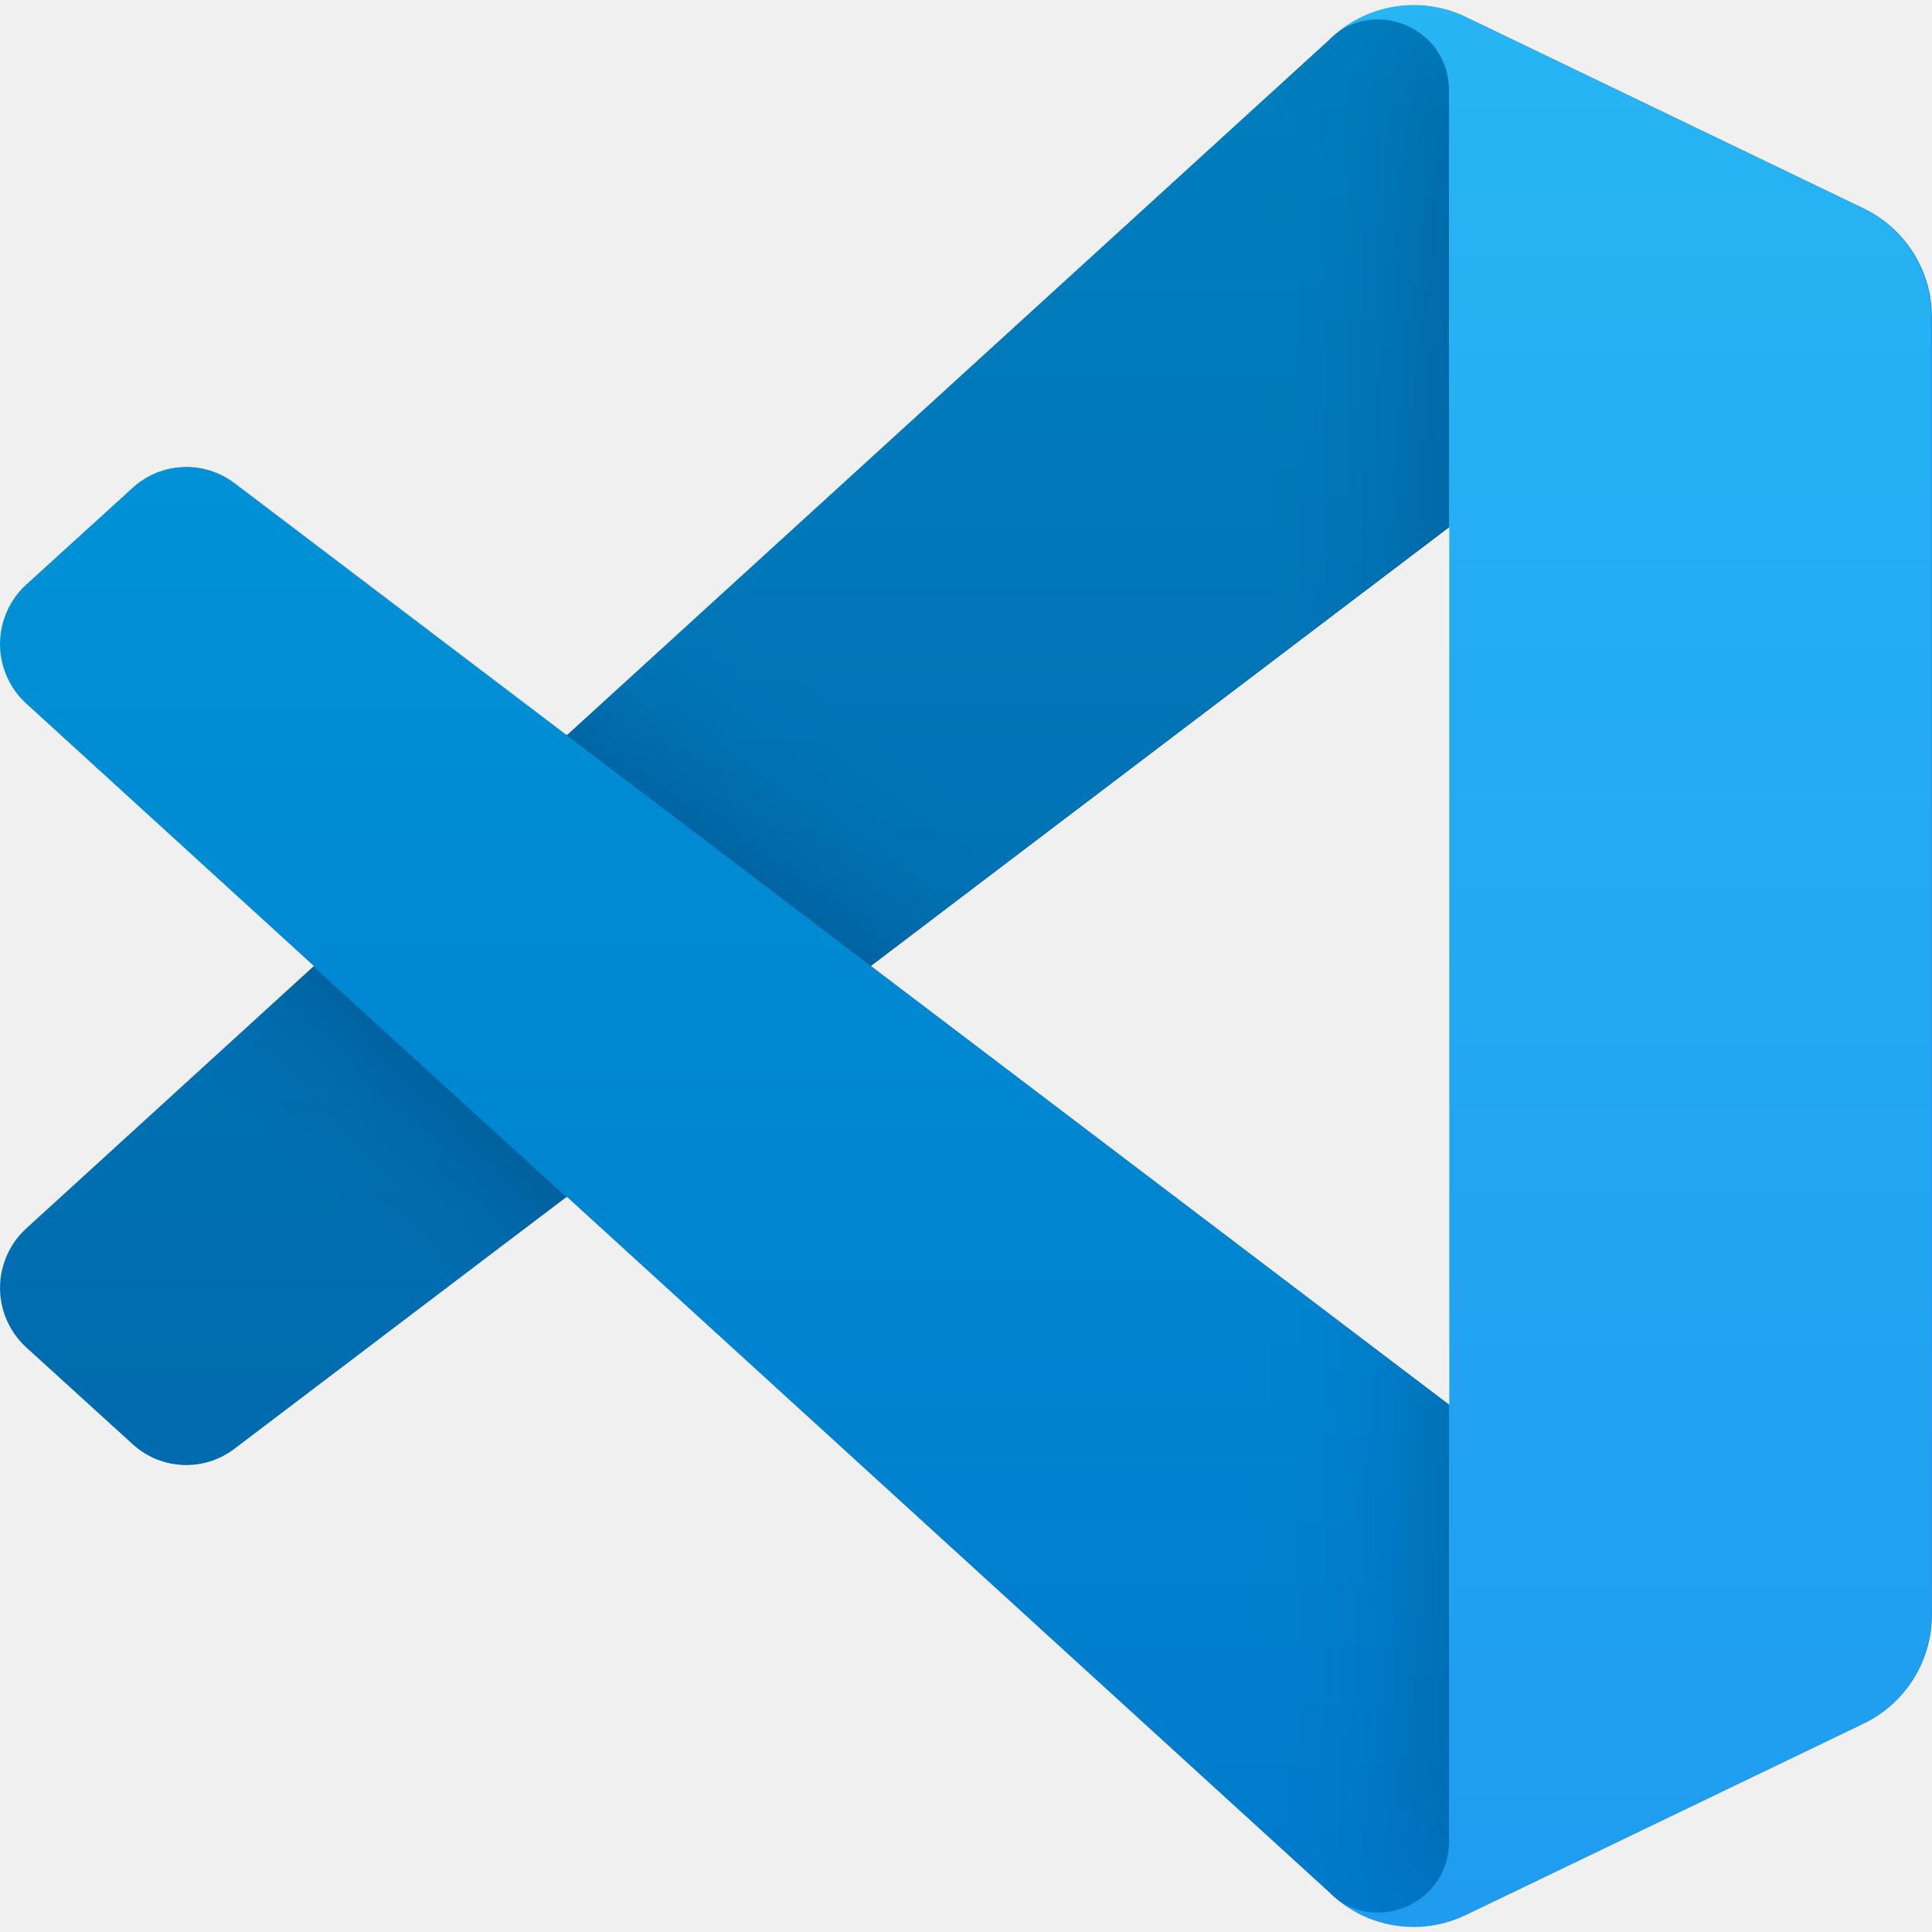
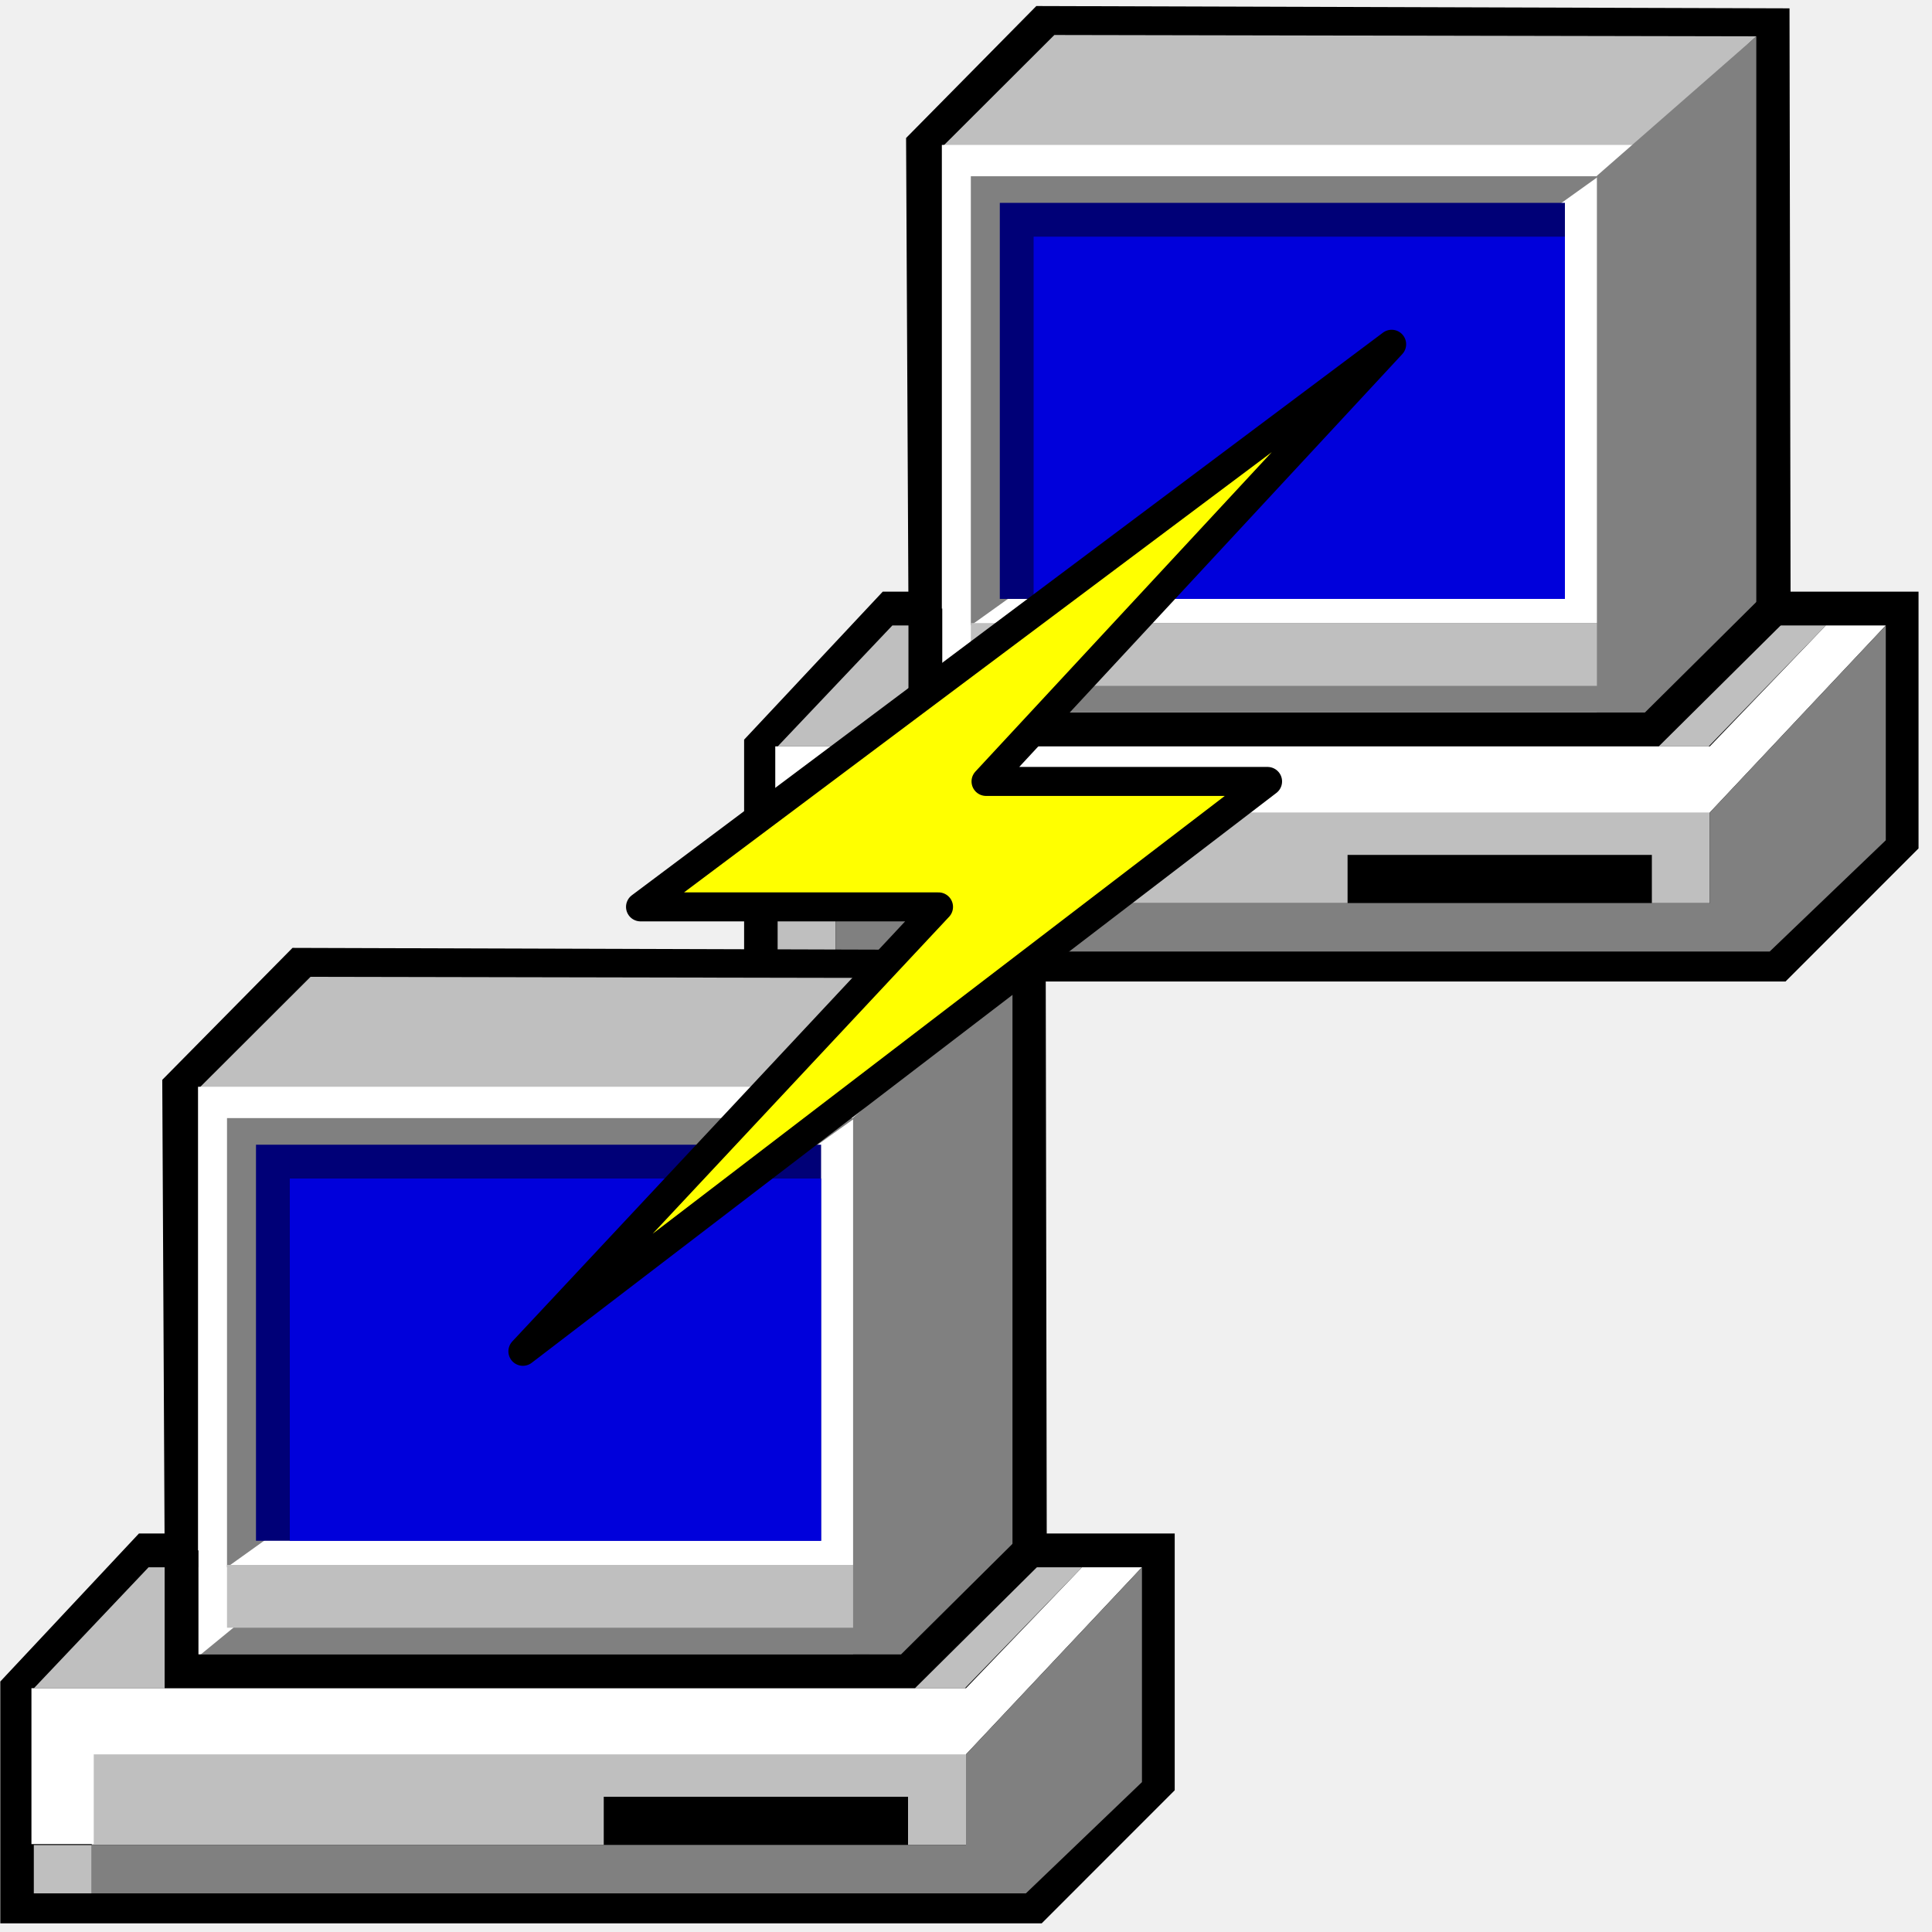
- <svg xmlns="http://www.w3.org/2000/svg" width="100" height="100" fill="none">
-   <mask id="a" width="100" height="100" x="0" y="0" mask-type="alpha" maskUnits="userSpaceOnUse">
-     <path fill="#fff" fill-rule="evenodd" d="M70.912 99.317a6.22 6.22 0 0 0 4.96-.19l20.589-9.907A6.25 6.25 0 0 0 100 83.587V16.413a6.25 6.25 0 0 0-3.54-5.632L75.874.874a6.23 6.23 0 0 0-7.104 1.21L29.355 38.04 12.187 25.01a4.16 4.16 0 0 0-5.318.236l-5.506 5.009a4.17 4.17 0 0 0-.004 6.162L16.247 50 1.36 63.583a4.17 4.17 0 0 0 .004 6.162l5.506 5.01a4.16 4.16 0 0 0 5.318.236l17.168-13.032L68.77 97.917a6.2 6.2 0 0 0 2.143 1.4M75.015 27.3 45.11 50l29.906 22.701z" clip-rule="evenodd" />
-   </mask>
-   <g mask="url(#a)">
-     <path fill="#0065A9" d="M96.461 10.796 75.857.876a6.23 6.23 0 0 0-7.107 1.207l-67.451 61.5a4.167 4.167 0 0 0 .004 6.162l5.51 5.009a4.17 4.17 0 0 0 5.32.236l81.228-61.62c2.725-2.067 6.639-.124 6.639 3.297v-.24a6.25 6.25 0 0 0-3.539-5.63" />
-     <g filter="url(#b)">
-       <path fill="#007ACC" d="m96.461 89.204-20.604 9.92a6.23 6.23 0 0 1-7.107-1.207l-67.451-61.5a4.167 4.167 0 0 1 .004-6.162l5.51-5.009a4.17 4.17 0 0 1 5.32-.236l81.228 61.62c2.725 2.067 6.639.124 6.639-3.297v.24a6.25 6.25 0 0 1-3.539 5.63" />
-     </g>
-     <g filter="url(#c)">
-       <path fill="#1F9CF0" d="M75.858 99.126a6.23 6.23 0 0 1-7.108-1.21c2.306 2.307 6.25.674 6.25-2.588V4.672c0-3.262-3.944-4.895-6.25-2.589a6.23 6.23 0 0 1 7.108-1.21l20.6 9.908A6.25 6.25 0 0 1 100 16.413v67.174a6.25 6.25 0 0 1-3.541 5.633z" />
-     </g>
-     <path fill="url(#d)" fill-rule="evenodd" d="M70.851 99.317a6.22 6.22 0 0 0 4.96-.19L96.4 89.22a6.25 6.25 0 0 0 3.54-5.633V16.413a6.25 6.25 0 0 0-3.54-5.632L75.812.874a6.23 6.23 0 0 0-7.104 1.21L29.294 38.04 12.126 25.01a4.16 4.16 0 0 0-5.317.236l-5.507 5.009a4.17 4.17 0 0 0-.004 6.162L16.186 50 1.298 63.583a4.17 4.17 0 0 0 .004 6.162l5.507 5.009a4.16 4.16 0 0 0 5.317.236l17.168-13.03 39.414 35.958a6.2 6.2 0 0 0 2.143 1.4M74.954 27.3 45.048 50l29.906 22.701z" clip-rule="evenodd" opacity=".25" style="mix-blend-mode:overlay" />
+ <svg xmlns="http://www.w3.org/2000/svg" width="400" height="400">
+   <g fill="none" fill-rule="evenodd">
+     <path fill="#000" stroke="#000" stroke-width="7" d="m191.102 30 .484 95.996h-7.305l-26.72 28.527v45.186h210.662l25.49-25.5v-48.213h-26.49l-.217-120.78-150.986-.462z" />
+     <path fill="#BFBFBF" d="m184.758 129.49-23.733 25.033h192.752l24.248-25.033zM218.293 7.244 195 30.49h144l24.623-22.967z" />
+     <path fill="gray" d="M334 30.49v117H195z" />
+     <path fill="#FFF" d="M331 36v93H201z" />
+     <path fill="#FFF" d="M195 148V30h144z" />
+     <path fill="gray" d="M201 129.49v-93h130z" />
+     <path fill="#007" d="M207 42h117v82H207z" />
+     <path fill="#0000DB" d="M214 49h110v75H214z" />
+     <path fill="#BFBFBF" d="M201 129h130v13H201zm-28 39h181v19H173z" />
+     <path fill="#000" d="M279 177h63v10h-63z" />
+     <path fill="#BFBFBF" d="M161 187h12v10h-12z" />
+     <path fill="gray" d="m330.623 36.392 33-28.869V129L342 147.523h-11.377z" />
+     <path fill="#FFF" d="M390.432 129.49 354 168.217H173.41v18.586h-12.9v-32.28H354l24.025-25.033z" />
+     <path fill="gray" d="M390.432 129.49 354 168.217V187H173v10h193.398l24.034-23.031z" />
+     <path stroke="#000" stroke-width="7" d="M367.223 125.996 342 151.018H191.586v-25.022" />
+     <path fill="#000" stroke="#000" stroke-width="7" d="m37.102 225 .484 95.996H30.28L3.56 349.523v45.186h210.662l25.49-25.5v-48.213h-26.49l-.217-120.78-150.986-.462z" />
+     <path fill="#BFBFBF" d="M30.758 324.49 7.025 349.523h192.752l24.248-25.033zm33.535-122.246L41 225.49h144l24.623-22.967z" />
+     <path fill="gray" d="M180 225.49v117H41z" />
+     <path fill="#FFF" d="M177 231v93H47z" />
+     <path fill="#FFF" d="M41 343V225h144z" />
+     <path fill="gray" d="M47 324.49v-93h130z" />
+     <path fill="#007" d="M53 237h117v82H53z" />
+     <path fill="#0000DB" d="M60 244h110v75H60z" />
+     <path fill="#BFBFBF" d="M47 324h130v13H47zm-28 39h181v19H19z" />
+     <path fill="#000" d="M125 372h63v10h-63z" />
+     <path fill="#BFBFBF" d="M7 382h12v10H7z" />
+     <path fill="gray" d="m176.623 231.392 33-28.869V324L188 342.523h-11.377z" />
+     <path fill="#FFF" d="M236.432 324.49 200 363.217H19.41v18.586H6.51v-32.28H200l24.025-25.033z" />
+     <path fill="gray" d="M236.432 324.49 200 363.217V382H19v10h193.398l24.034-23.031z" />
+     <path stroke="#000" stroke-width="7" d="M213.223 320.996 188 346.018H37.586v-25.022" />
+     <path fill="#FF0" stroke="#000" stroke-linejoin="round" stroke-width="6" d="m288.129 71.273-83.984 90.514h58.294L108.258 279.775l86.053-92.015h-61.7z" />
  </g>
-   <defs>
-     <filter id="b" width="116.727" height="92.246" x="-8.394" y="15.829" color-interpolation-filters="sRGB" filterUnits="userSpaceOnUse">
-       <feFlood flood-opacity="0" result="BackgroundImageFix" />
-       <feColorMatrix in="SourceAlpha" values="0 0 0 0 0 0 0 0 0 0 0 0 0 0 0 0 0 0 127 0" />
-       <feOffset />
-       <feGaussianBlur stdDeviation="4.167" />
-       <feColorMatrix values="0 0 0 0 0 0 0 0 0 0 0 0 0 0 0 0 0 0 0.25 0" />
-       <feBlend in2="BackgroundImageFix" mode="overlay" result="effect1_dropShadow" />
-       <feBlend in="SourceGraphic" in2="effect1_dropShadow" result="shape" />
-     </filter>
-     <filter id="c" width="47.917" height="116.151" x="60.417" y="-8.076" color-interpolation-filters="sRGB" filterUnits="userSpaceOnUse">
-       <feFlood flood-opacity="0" result="BackgroundImageFix" />
-       <feColorMatrix in="SourceAlpha" values="0 0 0 0 0 0 0 0 0 0 0 0 0 0 0 0 0 0 127 0" />
-       <feOffset />
-       <feGaussianBlur stdDeviation="4.167" />
-       <feColorMatrix values="0 0 0 0 0 0 0 0 0 0 0 0 0 0 0 0 0 0 0.25 0" />
-       <feBlend in2="BackgroundImageFix" mode="overlay" result="effect1_dropShadow" />
-       <feBlend in="SourceGraphic" in2="effect1_dropShadow" result="shape" />
-     </filter>
-     <linearGradient id="d" x1="49.939" x2="49.939" y1=".258" y2="99.742" gradientUnits="userSpaceOnUse">
-       <stop stop-color="#fff" />
-       <stop offset="1" stop-color="#fff" stop-opacity="0" />
-     </linearGradient>
-   </defs>
</svg>
